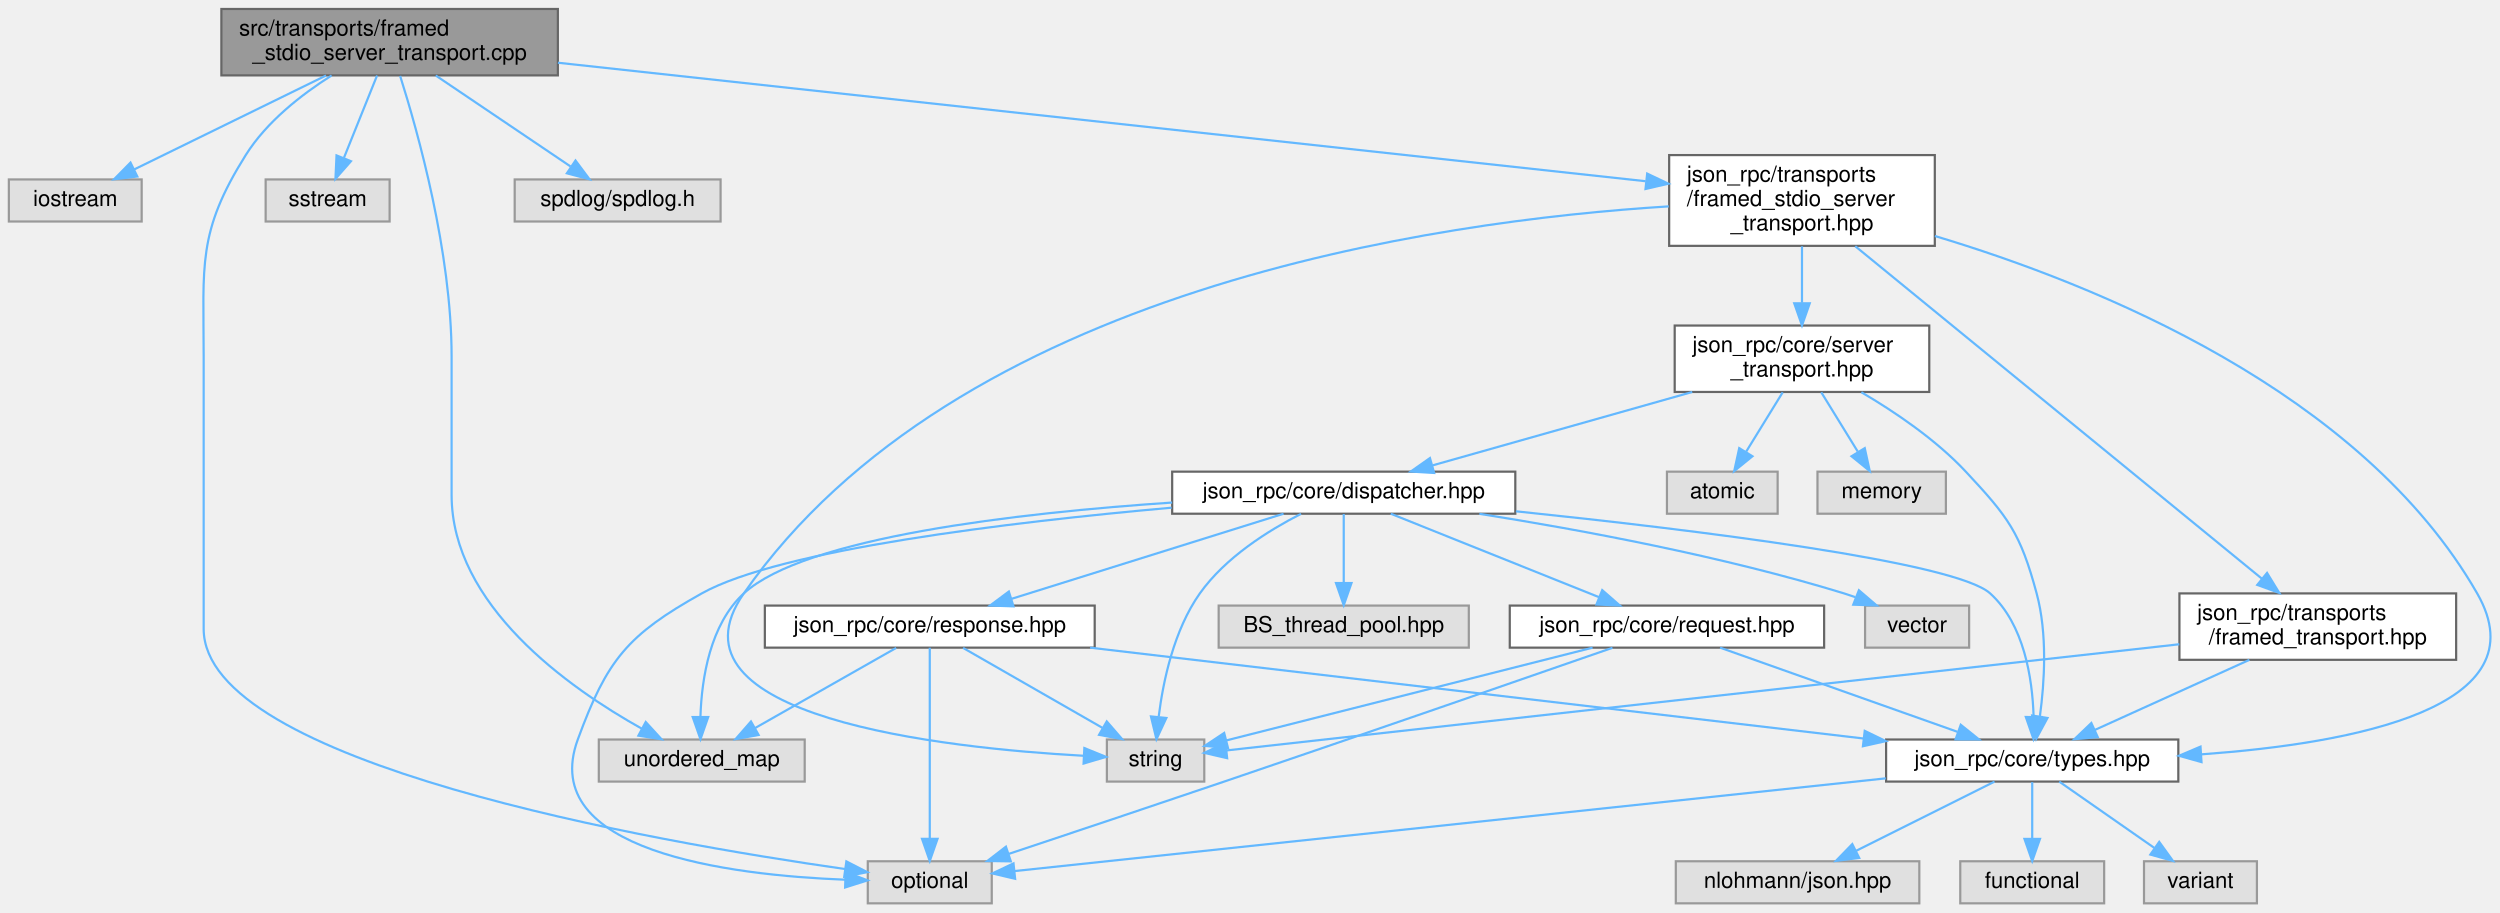
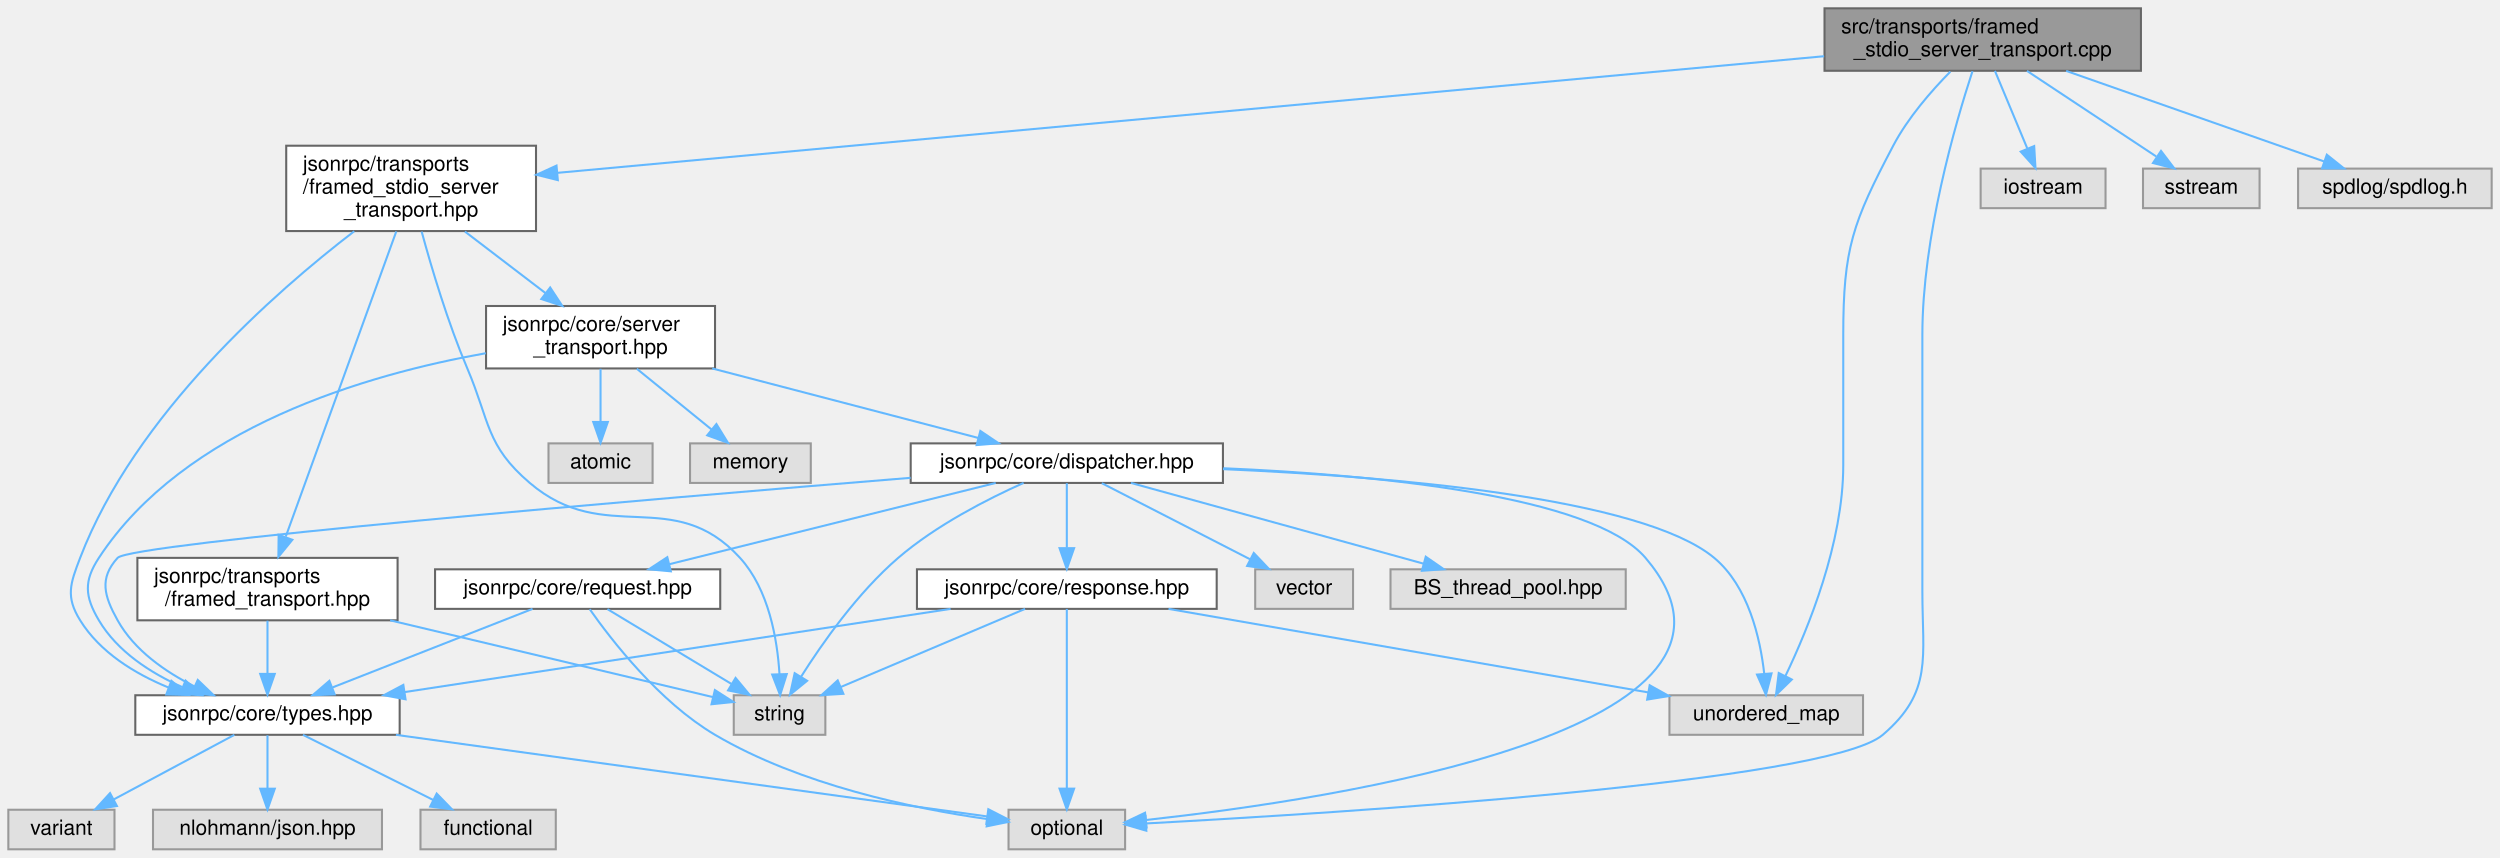
- <svg xmlns="http://www.w3.org/2000/svg" xmlns:xlink="http://www.w3.org/1999/xlink" width="1129pt" height="412pt" viewBox="0.00 0.00 1129.31 412.00">
+ <svg xmlns="http://www.w3.org/2000/svg" xmlns:xlink="http://www.w3.org/1999/xlink" width="1201pt" height="412pt" viewBox="0.00 0.00 1201.00 412.00">
  <g id="graph0" class="graph" transform="scale(1 1) rotate(0) translate(4 408)">
    <g id="Node000001" class="node">
      <g id="a_Node000001">
        <a xlink:title=" ">
-           <polygon fill="#999999" stroke="#666666" points="248,-404 96,-404 96,-374 248,-374 248,-404" />
-           <text text-anchor="start" x="104" y="-392" font-family="Helvetica,sans-Serif" font-size="10.00">src/transports/framed</text>
-           <text text-anchor="middle" x="172" y="-381" font-family="Helvetica,sans-Serif" font-size="10.00">_stdio_server_transport.cpp</text>
+           <polygon fill="#999999" stroke="#666666" points="1024.5,-404 872.5,-404 872.5,-374 1024.5,-374 1024.5,-404" />
+           <text text-anchor="start" x="880.5" y="-392" font-family="Helvetica,sans-Serif" font-size="10.00">src/transports/framed</text>
+           <text text-anchor="middle" x="948.5" y="-381" font-family="Helvetica,sans-Serif" font-size="10.00">_stdio_server_transport.cpp</text>
        </a>
      </g>
    </g>
    <g id="Node000002" class="node">
      <g id="a_Node000002">
-         <a xlink:title=" ">
-           <polygon fill="#e0e0e0" stroke="#999999" points="60,-327 0,-327 0,-308 60,-308 60,-327" />
-           <text text-anchor="middle" x="30" y="-315" font-family="Helvetica,sans-Serif" font-size="10.00">iostream</text>
+         <a xlink:href="framed__stdio__server__transport_8hpp.html" target="_top" xlink:title=" ">
+           <polygon fill="white" stroke="#666666" points="253.5,-338 133.5,-338 133.5,-297 253.5,-297 253.5,-338" />
+           <text text-anchor="start" x="141.5" y="-326" font-family="Helvetica,sans-Serif" font-size="10.00">jsonrpc/transports</text>
+           <text text-anchor="start" x="141.5" y="-315" font-family="Helvetica,sans-Serif" font-size="10.00">/framed_stdio_server</text>
+           <text text-anchor="middle" x="193.5" y="-304" font-family="Helvetica,sans-Serif" font-size="10.00">_transport.hpp</text>
        </a>
      </g>
    </g>
    <g id="edge1_Node000001_Node000002" class="edge">
      <g id="a_edge1_Node000001_Node000002">
        <a xlink:title=" ">
-           <path fill="none" stroke="#63b8ff" d="M143.26,-373.94C117.94,-361.54 81.33,-343.62 56.65,-331.54" />
-           <polygon fill="#63b8ff" stroke="#63b8ff" points="58.03,-328.32 47.51,-327.07 54.95,-334.61 58.03,-328.32" />
+           <path fill="none" stroke="#63b8ff" d="M872.3,-380.99C725.64,-367.49 406.09,-338.07 264.03,-324.99" />
+           <polygon fill="#63b8ff" stroke="#63b8ff" points="263.98,-321.47 253.7,-324.04 263.34,-328.44 263.98,-321.47" />
+         </a>
+       </g>
+     </g>
+     <g id="Node000008" class="node">
+       <g id="a_Node000008">
+         <a xlink:title=" ">
+           <polygon fill="#e0e0e0" stroke="#999999" points="536.5,-19 480.5,-19 480.5,0 536.5,0 536.5,-19" />
+           <text text-anchor="middle" x="508.5" y="-7" font-family="Helvetica,sans-Serif" font-size="10.00">optional</text>
+         </a>
+       </g>
+     </g>
+     <g id="edge32_Node000001_Node000008" class="edge">
+       <g id="a_edge32_Node000001_Node000008">
+         <a xlink:title=" ">
+           <path fill="none" stroke="#63b8ff" d="M943.58,-373.79C935.31,-348.58 919.5,-294.23 919.5,-247 919.5,-247 919.5,-247 919.5,-124 919.5,-92.19 924.67,-75.67 900.5,-55 873.91,-32.25 639.94,-17.46 546.65,-12.42" />
+           <polygon fill="#63b8ff" stroke="#63b8ff" points="546.69,-8.92 536.51,-11.88 546.31,-15.91 546.69,-8.92" />
+         </a>
+       </g>
+     </g>
+     <g id="Node000009" class="node">
+       <g id="a_Node000009">
+         <a xlink:title=" ">
+           <polygon fill="#e0e0e0" stroke="#999999" points="891,-74 798,-74 798,-55 891,-55 891,-74" />
+           <text text-anchor="middle" x="844.5" y="-62" font-family="Helvetica,sans-Serif" font-size="10.00">unordered_map</text>
+         </a>
+       </g>
+     </g>
+     <g id="edge34_Node000001_Node000009" class="edge">
+       <g id="a_edge34_Node000001_Node000009">
+         <a xlink:title=" ">
+           <path fill="none" stroke="#63b8ff" d="M932.96,-373.59C923.75,-364.25 912.53,-351.38 905.5,-338 886.03,-300.98 881.5,-288.83 881.5,-247 881.5,-247 881.5,-247 881.5,-184.5 881.5,-147.16 864.69,-106.09 853.73,-83.28" />
+           <polygon fill="#63b8ff" stroke="#63b8ff" points="856.78,-81.56 849.19,-74.17 850.51,-84.68 856.78,-81.56" />
+         </a>
+       </g>
+     </g>
+     <g id="Node000019" class="node">
+       <g id="a_Node000019">
+         <a xlink:title=" ">
+           <polygon fill="#e0e0e0" stroke="#999999" points="1007.5,-327 947.5,-327 947.5,-308 1007.5,-308 1007.5,-327" />
+           <text text-anchor="middle" x="977.5" y="-315" font-family="Helvetica,sans-Serif" font-size="10.00">iostream</text>
+         </a>
+       </g>
+     </g>
+     <g id="edge31_Node000001_Node000019" class="edge">
+       <g id="a_edge31_Node000001_Node000019">
+         <a xlink:title=" ">
+           <path fill="none" stroke="#63b8ff" d="M954.37,-373.94C958.83,-363.25 965,-348.45 969.85,-336.83" />
+           <polygon fill="#63b8ff" stroke="#63b8ff" points="973.22,-337.84 973.84,-327.27 966.76,-335.15 973.22,-337.84" />
+         </a>
+       </g>
+     </g>
+     <g id="Node000020" class="node">
+       <g id="a_Node000020">
+         <a xlink:title=" ">
+           <polygon fill="#e0e0e0" stroke="#999999" points="1081.5,-327 1025.5,-327 1025.5,-308 1081.5,-308 1081.5,-327" />
+           <text text-anchor="middle" x="1053.5" y="-315" font-family="Helvetica,sans-Serif" font-size="10.00">sstream</text>
+         </a>
+       </g>
+     </g>
+     <g id="edge33_Node000001_Node000020" class="edge">
+       <g id="a_edge33_Node000001_Node000020">
+         <a xlink:title=" ">
+           <path fill="none" stroke="#63b8ff" d="M969.75,-373.94C987.81,-361.98 1013.64,-344.88 1031.82,-332.85" />
+           <polygon fill="#63b8ff" stroke="#63b8ff" points="1034.15,-335.51 1040.56,-327.07 1030.29,-329.67 1034.15,-335.51" />
+         </a>
+       </g>
+     </g>
+     <g id="Node000021" class="node">
+       <g id="a_Node000021">
+         <a xlink:title=" ">
+           <polygon fill="#e0e0e0" stroke="#999999" points="1193,-327 1100,-327 1100,-308 1193,-308 1193,-327" />
+           <text text-anchor="middle" x="1146.5" y="-315" font-family="Helvetica,sans-Serif" font-size="10.00">spdlog/spdlog.h</text>
+         </a>
+       </g>
+     </g>
+     <g id="edge35_Node000001_Node000021" class="edge">
+       <g id="a_edge35_Node000001_Node000021">
+         <a xlink:title=" ">
+           <path fill="none" stroke="#63b8ff" d="M988.57,-373.94C1024.98,-361.16 1078.1,-342.51 1112.49,-330.44" />
+           <polygon fill="#63b8ff" stroke="#63b8ff" points="1113.81,-333.68 1122.09,-327.07 1111.5,-327.08 1113.81,-333.68" />
        </a>
      </g>
    </g>
    <g id="Node000003" class="node">
      <g id="a_Node000003">
        <a xlink:title=" ">
-           <polygon fill="#e0e0e0" stroke="#999999" points="444,-19 388,-19 388,0 444,0 444,-19" />
-           <text text-anchor="middle" x="416" y="-7" font-family="Helvetica,sans-Serif" font-size="10.00">optional</text>
-         </a>
-       </g>
-     </g>
-     <g id="edge2_Node000001_Node000003" class="edge">
-       <g id="a_edge2_Node000001_Node000003">
-         <a xlink:title=" ">
-           <path fill="none" stroke="#63b8ff" d="M145.79,-373.96C132.18,-365.35 116.46,-353.07 107,-338 85.04,-303 88,-288.32 88,-247 88,-247 88,-247 88,-124 88,-63.27 291.32,-27.81 377.81,-15.48" />
-           <polygon fill="#63b8ff" stroke="#63b8ff" points="378.33,-18.94 387.75,-14.09 377.36,-12.01 378.33,-18.94" />
+           <polygon fill="#e0e0e0" stroke="#999999" points="392.5,-74 348.5,-74 348.5,-55 392.5,-55 392.5,-74" />
+           <text text-anchor="middle" x="370.5" y="-62" font-family="Helvetica,sans-Serif" font-size="10.00">string</text>
+         </a>
+       </g>
+     </g>
+     <g id="edge2_Node000002_Node000003" class="edge">
+       <g id="a_edge2_Node000002_Node000003">
+         <a xlink:title=" ">
+           <path fill="none" stroke="#63b8ff" d="M198.56,-296.76C203.35,-279.17 211.17,-252.91 220.5,-231 231.41,-205.38 229.33,-194.08 250.5,-176 286.74,-145.05 319.4,-175.22 351.5,-140 365.38,-124.77 369.43,-100.82 370.46,-84.2" />
+           <polygon fill="#63b8ff" stroke="#63b8ff" points="373.96,-84.17 370.77,-74.06 366.96,-83.95 373.96,-84.17" />
        </a>
      </g>
    </g>
    <g id="Node000004" class="node">
      <g id="a_Node000004">
-         <a xlink:title=" ">
-           <polygon fill="#e0e0e0" stroke="#999999" points="172,-327 116,-327 116,-308 172,-308 172,-327" />
-           <text text-anchor="middle" x="144" y="-315" font-family="Helvetica,sans-Serif" font-size="10.00">sstream</text>
-         </a>
-       </g>
-     </g>
-     <g id="edge3_Node000001_Node000004" class="edge">
-       <g id="a_edge3_Node000001_Node000004">
-         <a xlink:title=" ">
-           <path fill="none" stroke="#63b8ff" d="M166.33,-373.94C162.03,-363.25 156.07,-348.45 151.39,-336.83" />
-           <polygon fill="#63b8ff" stroke="#63b8ff" points="154.52,-335.23 147.53,-327.27 148.02,-337.85 154.52,-335.23" />
+         <a xlink:href="server__transport_8hpp.html" target="_top" xlink:title=" ">
+           <polygon fill="white" stroke="#666666" points="339.5,-261 229.5,-261 229.5,-231 339.5,-231 339.5,-261" />
+           <text text-anchor="start" x="237.5" y="-249" font-family="Helvetica,sans-Serif" font-size="10.00">jsonrpc/core/server</text>
+           <text text-anchor="middle" x="284.5" y="-238" font-family="Helvetica,sans-Serif" font-size="10.00">_transport.hpp</text>
+         </a>
+       </g>
+     </g>
+     <g id="edge3_Node000002_Node000004" class="edge">
+       <g id="a_edge3_Node000002_Node000004">
+         <a xlink:title=" ">
+           <path fill="none" stroke="#63b8ff" d="M219.33,-296.77C231.46,-287.51 245.89,-276.49 258.09,-267.17" />
+           <polygon fill="#63b8ff" stroke="#63b8ff" points="260.3,-269.89 266.12,-261.04 256.05,-264.33 260.3,-269.89" />
+         </a>
+       </g>
+     </g>
+     <g id="Node000013" class="node">
+       <g id="a_Node000013">
+         <a xlink:href="types_8hpp.html" target="_top" xlink:title=" ">
+           <polygon fill="white" stroke="#666666" points="188,-74 61,-74 61,-55 188,-55 188,-74" />
+           <text text-anchor="middle" x="124.5" y="-62" font-family="Helvetica,sans-Serif" font-size="10.00">jsonrpc/core/types.hpp</text>
+         </a>
+       </g>
+     </g>
+     <g id="edge27_Node000002_Node000013" class="edge">
+       <g id="a_edge27_Node000002_Node000013">
+         <a xlink:title=" ">
+           <path fill="none" stroke="#63b8ff" d="M166.18,-296.91C128.16,-267.75 60.96,-208.92 34.5,-140 29.72,-127.55 27.47,-121.33 34.5,-110 44.03,-94.65 60.6,-84.44 76.95,-77.71" />
+           <polygon fill="#63b8ff" stroke="#63b8ff" points="78.35,-80.93 86.49,-74.15 75.89,-74.37 78.35,-80.93" />
+         </a>
+       </g>
+     </g>
+     <g id="Node000018" class="node">
+       <g id="a_Node000018">
+         <a xlink:href="framed__transport_8hpp.html" target="_top" xlink:title=" ">
+           <polygon fill="white" stroke="#666666" points="187,-140 62,-140 62,-110 187,-110 187,-140" />
+           <text text-anchor="start" x="70" y="-128" font-family="Helvetica,sans-Serif" font-size="10.00">jsonrpc/transports</text>
+           <text text-anchor="middle" x="124.5" y="-117" font-family="Helvetica,sans-Serif" font-size="10.00">/framed_transport.hpp</text>
+         </a>
+       </g>
+     </g>
+     <g id="edge28_Node000002_Node000018" class="edge">
+       <g id="a_edge28_Node000002_Node000018">
+         <a xlink:title=" ">
+           <path fill="none" stroke="#63b8ff" d="M186.38,-296.83C173.66,-261.73 147.1,-188.39 133.28,-150.24" />
+           <polygon fill="#63b8ff" stroke="#63b8ff" points="136.44,-148.68 129.74,-140.47 129.86,-151.06 136.44,-148.68" />
        </a>
      </g>
    </g>
    <g id="Node000005" class="node">
      <g id="a_Node000005">
        <a xlink:title=" ">
-           <polygon fill="#e0e0e0" stroke="#999999" points="359.5,-74 266.5,-74 266.5,-55 359.5,-55 359.5,-74" />
-           <text text-anchor="middle" x="313" y="-62" font-family="Helvetica,sans-Serif" font-size="10.00">unordered_map</text>
-         </a>
-       </g>
-     </g>
-     <g id="edge4_Node000001_Node000005" class="edge">
-       <g id="a_edge4_Node000001_Node000005">
-         <a xlink:title=" ">
-           <path fill="none" stroke="#63b8ff" d="M176.75,-373.77C184.74,-348.54 200,-294.17 200,-247 200,-247 200,-247 200,-184.5 200,-134.76 252.56,-97.52 285.98,-78.86" />
-           <polygon fill="#63b8ff" stroke="#63b8ff" points="287.69,-81.91 294.84,-74.1 284.38,-75.75 287.69,-81.91" />
+           <polygon fill="#e0e0e0" stroke="#999999" points="309.5,-195 259.5,-195 259.5,-176 309.5,-176 309.5,-195" />
+           <text text-anchor="middle" x="284.5" y="-183" font-family="Helvetica,sans-Serif" font-size="10.00">atomic</text>
+         </a>
+       </g>
+     </g>
+     <g id="edge4_Node000004_Node000005" class="edge">
+       <g id="a_edge4_Node000004_Node000005">
+         <a xlink:title=" ">
+           <path fill="none" stroke="#63b8ff" d="M284.5,-230.84C284.5,-223.21 284.5,-213.7 284.5,-205.45" />
+           <polygon fill="#63b8ff" stroke="#63b8ff" points="288,-205.27 284.5,-195.27 281,-205.27 288,-205.27" />
        </a>
      </g>
    </g>
    <g id="Node000006" class="node">
      <g id="a_Node000006">
        <a xlink:title=" ">
-           <polygon fill="#e0e0e0" stroke="#999999" points="321.5,-327 228.5,-327 228.5,-308 321.5,-308 321.5,-327" />
-           <text text-anchor="middle" x="275" y="-315" font-family="Helvetica,sans-Serif" font-size="10.00">spdlog/spdlog.h</text>
-         </a>
-       </g>
-     </g>
-     <g id="edge5_Node000001_Node000006" class="edge">
-       <g id="a_edge5_Node000001_Node000006">
-         <a xlink:title=" ">
-           <path fill="none" stroke="#63b8ff" d="M192.84,-373.94C210.56,-361.98 235.9,-344.88 253.74,-332.85" />
-           <polygon fill="#63b8ff" stroke="#63b8ff" points="255.97,-335.56 262.3,-327.07 252.06,-329.76 255.97,-335.56" />
+           <polygon fill="#e0e0e0" stroke="#999999" points="385.5,-195 327.5,-195 327.5,-176 385.5,-176 385.5,-195" />
+           <text text-anchor="middle" x="356.5" y="-183" font-family="Helvetica,sans-Serif" font-size="10.00">memory</text>
+         </a>
+       </g>
+     </g>
+     <g id="edge5_Node000004_Node000006" class="edge">
+       <g id="a_edge5_Node000004_Node000006">
+         <a xlink:title=" ">
+           <path fill="none" stroke="#63b8ff" d="M301.93,-230.84C312.81,-222 326.8,-210.63 337.89,-201.62" />
+           <polygon fill="#63b8ff" stroke="#63b8ff" points="340.16,-204.29 345.71,-195.27 335.74,-198.86 340.16,-204.29" />
        </a>
      </g>
    </g>
    <g id="Node000007" class="node">
      <g id="a_Node000007">
-         <a xlink:href="framed__stdio__server__transport_8hpp.html" target="_top" xlink:title=" ">
-           <polygon fill="white" stroke="#666666" points="870,-338 750,-338 750,-297 870,-297 870,-338" />
-           <text text-anchor="start" x="758" y="-326" font-family="Helvetica,sans-Serif" font-size="10.00">json_rpc/transports</text>
-           <text text-anchor="start" x="758" y="-315" font-family="Helvetica,sans-Serif" font-size="10.00">/framed_stdio_server</text>
-           <text text-anchor="middle" x="810" y="-304" font-family="Helvetica,sans-Serif" font-size="10.00">_transport.hpp</text>
-         </a>
-       </g>
-     </g>
-     <g id="edge6_Node000001_Node000007" class="edge">
-       <g id="a_edge6_Node000001_Node000007">
-         <a xlink:title=" ">
-           <path fill="none" stroke="#63b8ff" d="M248.01,-379.72C372.58,-366.15 618.41,-339.37 739.38,-326.19" />
-           <polygon fill="#63b8ff" stroke="#63b8ff" points="740.07,-329.64 749.64,-325.08 739.31,-322.68 740.07,-329.64" />
-         </a>
-       </g>
-     </g>
-     <g id="Node000008" class="node">
-       <g id="a_Node000008">
-         <a xlink:title=" ">
-           <polygon fill="#e0e0e0" stroke="#999999" points="540,-74 496,-74 496,-55 540,-55 540,-74" />
-           <text text-anchor="middle" x="518" y="-62" font-family="Helvetica,sans-Serif" font-size="10.00">string</text>
+         <a xlink:href="dispatcher_8hpp.html" target="_top" xlink:title=" ">
+           <polygon fill="white" stroke="#666666" points="583.5,-195 433.5,-195 433.5,-176 583.5,-176 583.5,-195" />
+           <text text-anchor="middle" x="508.5" y="-183" font-family="Helvetica,sans-Serif" font-size="10.00">jsonrpc/core/dispatcher.hpp</text>
+         </a>
+       </g>
+     </g>
+     <g id="edge6_Node000004_Node000007" class="edge">
+       <g id="a_edge6_Node000004_Node000007">
+         <a xlink:title=" ">
+           <path fill="none" stroke="#63b8ff" d="M338.15,-230.99C377.31,-220.76 429.68,-207.09 465.96,-197.61" />
+           <polygon fill="#63b8ff" stroke="#63b8ff" points="466.96,-200.97 475.75,-195.05 465.19,-194.19 466.96,-200.97" />
+         </a>
+       </g>
+     </g>
+     <g id="edge26_Node000004_Node000013" class="edge">
+       <g id="a_edge26_Node000004_Node000013">
+         <a xlink:title=" ">
+           <path fill="none" stroke="#63b8ff" d="M229.39,-238.32C171.89,-228.09 84.52,-202.61 43.5,-140 36.19,-128.85 36.71,-121.48 43.5,-110 52.36,-95.02 68.26,-84.74 83.64,-77.88" />
+           <polygon fill="#63b8ff" stroke="#63b8ff" points="85.14,-81.04 93.08,-74.03 82.5,-74.56 85.14,-81.04" />
+         </a>
+       </g>
+     </g>
+     <g id="edge8_Node000007_Node000003" class="edge">
+       <g id="a_edge8_Node000007_Node000003">
+         <a xlink:title=" ">
+           <path fill="none" stroke="#63b8ff" d="M487.73,-176C470.42,-168.27 445.75,-155.69 427.5,-140 408.09,-123.32 391.03,-99.04 380.75,-82.78" />
+           <polygon fill="#63b8ff" stroke="#63b8ff" points="383.73,-80.94 375.51,-74.25 377.76,-84.61 383.73,-80.94" />
        </a>
      </g>
    </g>
    <g id="edge7_Node000007_Node000008" class="edge">
      <g id="a_edge7_Node000007_Node000008">
        <a xlink:title=" ">
-           <path fill="none" stroke="#63b8ff" d="M749.81,-314.83C644.28,-308.25 427.96,-277.72 332,-140 293.09,-84.15 422.34,-70.15 485.41,-66.66" />
-           <polygon fill="#63b8ff" stroke="#63b8ff" points="485.83,-70.14 495.64,-66.15 485.48,-63.15 485.83,-70.14" />
-         </a>
-       </g>
-     </g>
-     <g id="Node000009" class="node">
-       <g id="a_Node000009">
-         <a xlink:href="server__transport_8hpp.html" target="_top" xlink:title=" ">
-           <polygon fill="white" stroke="#666666" points="867.5,-261 752.5,-261 752.5,-231 867.5,-231 867.5,-261" />
-           <text text-anchor="start" x="760.5" y="-249" font-family="Helvetica,sans-Serif" font-size="10.00">json_rpc/core/server</text>
-           <text text-anchor="middle" x="810" y="-238" font-family="Helvetica,sans-Serif" font-size="10.00">_transport.hpp</text>
-         </a>
-       </g>
-     </g>
-     <g id="edge8_Node000007_Node000009" class="edge">
-       <g id="a_edge8_Node000007_Node000009">
-         <a xlink:title=" ">
-           <path fill="none" stroke="#63b8ff" d="M810,-296.77C810,-288.85 810,-279.63 810,-271.3" />
-           <polygon fill="#63b8ff" stroke="#63b8ff" points="813.5,-271.04 810,-261.04 806.5,-271.04 813.5,-271.04" />
+           <path fill="none" stroke="#63b8ff" d="M583.71,-183.06C656.95,-179.88 760.89,-170.03 786.5,-140 857.1,-57.2 637.8,-24.07 546.47,-14.07" />
+           <polygon fill="#63b8ff" stroke="#63b8ff" points="546.82,-10.59 536.51,-13.02 546.08,-17.55 546.82,-10.59" />
+         </a>
+       </g>
+     </g>
+     <g id="edge9_Node000007_Node000009" class="edge">
+       <g id="a_edge9_Node000007_Node000009">
+         <a xlink:title=" ">
+           <path fill="none" stroke="#63b8ff" d="M583.53,-182.63C663.91,-179.12 784.67,-169.02 819.5,-140 835.92,-126.32 841.61,-101.48 843.55,-84.26" />
+           <polygon fill="#63b8ff" stroke="#63b8ff" points="847.04,-84.49 844.36,-74.24 840.06,-83.93 847.04,-84.49" />
+         </a>
+       </g>
+     </g>
+     <g id="Node000010" class="node">
+       <g id="a_Node000010">
+         <a xlink:title=" ">
+           <polygon fill="#e0e0e0" stroke="#999999" points="646,-134.5 599,-134.5 599,-115.5 646,-115.5 646,-134.5" />
+           <text text-anchor="middle" x="622.5" y="-122.5" font-family="Helvetica,sans-Serif" font-size="10.00">vector</text>
+         </a>
+       </g>
+     </g>
+     <g id="edge10_Node000007_Node000010" class="edge">
+       <g id="a_edge10_Node000007_Node000010">
+         <a xlink:title=" ">
+           <path fill="none" stroke="#63b8ff" d="M525.32,-175.87C544.1,-166.23 574.7,-150.53 596.55,-139.31" />
+           <polygon fill="#63b8ff" stroke="#63b8ff" points="598.31,-142.35 605.61,-134.67 595.11,-136.12 598.31,-142.35" />
+         </a>
+       </g>
+     </g>
+     <g id="Node000011" class="node">
+       <g id="a_Node000011">
+         <a xlink:title=" ">
+           <polygon fill="#e0e0e0" stroke="#999999" points="777,-134.5 664,-134.5 664,-115.5 777,-115.5 777,-134.5" />
+           <text text-anchor="middle" x="720.5" y="-122.5" font-family="Helvetica,sans-Serif" font-size="10.00">BS_thread_pool.hpp</text>
+         </a>
+       </g>
+     </g>
+     <g id="edge11_Node000007_Node000011" class="edge">
+       <g id="a_edge11_Node000007_Node000011">
+         <a xlink:title=" ">
+           <path fill="none" stroke="#63b8ff" d="M539.33,-175.99C576.46,-165.75 638.95,-148.5 679.96,-137.19" />
+           <polygon fill="#63b8ff" stroke="#63b8ff" points="680.93,-140.55 689.64,-134.52 679.07,-133.8 680.93,-140.55" />
+         </a>
+       </g>
+     </g>
+     <g id="Node000012" class="node">
+       <g id="a_Node000012">
+         <a xlink:href="request_8hpp.html" target="_top" xlink:title=" ">
+           <polygon fill="white" stroke="#666666" points="342,-134.5 205,-134.5 205,-115.5 342,-115.5 342,-134.5" />
+           <text text-anchor="middle" x="273.5" y="-122.5" font-family="Helvetica,sans-Serif" font-size="10.00">jsonrpc/core/request.hpp</text>
+         </a>
+       </g>
+     </g>
+     <g id="edge12_Node000007_Node000012" class="edge">
+       <g id="a_edge12_Node000007_Node000012">
+         <a xlink:title=" ">
+           <path fill="none" stroke="#63b8ff" d="M474.33,-175.99C432.91,-165.68 363.02,-148.28 317.58,-136.97" />
+           <polygon fill="#63b8ff" stroke="#63b8ff" points="318.26,-133.54 307.71,-134.52 316.57,-140.33 318.26,-133.54" />
+         </a>
+       </g>
+     </g>
+     <g id="edge25_Node000007_Node000013" class="edge">
+       <g id="a_edge25_Node000007_Node000013">
+         <a xlink:title=" ">
+           <path fill="none" stroke="#63b8ff" d="M433.46,-178.46C305.65,-168.01 58.83,-146.98 52.5,-140 43.54,-130.12 46.01,-121.65 52.5,-110 60.54,-95.58 75.4,-85.24 89.54,-78.18" />
+           <polygon fill="#63b8ff" stroke="#63b8ff" points="91.01,-81.36 98.65,-74.01 88.1,-74.99 91.01,-81.36" />
+         </a>
+       </g>
+     </g>
+     <g id="Node000017" class="node">
+       <g id="a_Node000017">
+         <a xlink:href="response_8hpp.html" target="_top" xlink:title=" ">
+           <polygon fill="white" stroke="#666666" points="580.5,-134.5 436.5,-134.5 436.5,-115.5 580.5,-115.5 580.5,-134.5" />
+           <text text-anchor="middle" x="508.5" y="-122.5" font-family="Helvetica,sans-Serif" font-size="10.00">jsonrpc/core/response.hpp</text>
+         </a>
+       </g>
+     </g>
+     <g id="edge20_Node000007_Node000017" class="edge">
+       <g id="a_edge20_Node000007_Node000017">
+         <a xlink:title=" ">
+           <path fill="none" stroke="#63b8ff" d="M508.5,-175.87C508.5,-167.75 508.5,-155.31 508.5,-144.89" />
+           <polygon fill="#63b8ff" stroke="#63b8ff" points="512,-144.67 508.5,-134.67 505,-144.67 512,-144.67" />
+         </a>
+       </g>
+     </g>
+     <g id="edge14_Node000012_Node000003" class="edge">
+       <g id="a_edge14_Node000012_Node000003">
+         <a xlink:title=" ">
+           <path fill="none" stroke="#63b8ff" d="M287.81,-115.37C303.5,-105.91 328.9,-90.59 347.41,-79.42" />
+           <polygon fill="#63b8ff" stroke="#63b8ff" points="349.37,-82.33 356.13,-74.17 345.76,-76.33 349.37,-82.33" />
+         </a>
+       </g>
+     </g>
+     <g id="edge13_Node000012_Node000008" class="edge">
+       <g id="a_edge13_Node000012_Node000008">
+         <a xlink:title=" ">
+           <path fill="none" stroke="#63b8ff" d="M279.31,-115.33C289.64,-100.62 312.65,-70.82 339.5,-55 380.42,-30.88 434.49,-19.62 470.33,-14.51" />
+           <polygon fill="#63b8ff" stroke="#63b8ff" points="470.93,-17.96 480.38,-13.17 470,-11.02 470.93,-17.96" />
+         </a>
+       </g>
+     </g>
+     <g id="edge15_Node000012_Node000013" class="edge">
+       <g id="a_edge15_Node000012_Node000013">
+         <a xlink:title=" ">
+           <path fill="none" stroke="#63b8ff" d="M251.83,-115.49C226.56,-105.57 184.59,-89.09 155.78,-77.78" />
+           <polygon fill="#63b8ff" stroke="#63b8ff" points="156.78,-74.41 146.19,-74.02 154.22,-80.93 156.78,-74.41" />
+         </a>
+       </g>
+     </g>
+     <g id="edge17_Node000013_Node000008" class="edge">
+       <g id="a_edge17_Node000013_Node000008">
+         <a xlink:title=" ">
+           <path fill="none" stroke="#63b8ff" d="M186.2,-54.98C266.29,-43.93 403.67,-24.97 470.18,-15.79" />
+           <polygon fill="#63b8ff" stroke="#63b8ff" points="470.8,-19.24 480.23,-14.4 469.84,-12.3 470.8,-19.24" />
+         </a>
+       </g>
+     </g>
+     <g id="Node000014" class="node">
+       <g id="a_Node000014">
+         <a xlink:title=" ">
+           <polygon fill="#e0e0e0" stroke="#999999" points="263,-19 198,-19 198,0 263,0 263,-19" />
+           <text text-anchor="middle" x="230.5" y="-7" font-family="Helvetica,sans-Serif" font-size="10.00">functional</text>
+         </a>
+       </g>
+     </g>
+     <g id="edge16_Node000013_Node000014" class="edge">
+       <g id="a_edge16_Node000013_Node000014">
+         <a xlink:title=" ">
+           <path fill="none" stroke="#63b8ff" d="M141.53,-54.98C158.43,-46.54 184.56,-33.47 204.14,-23.68" />
+           <polygon fill="#63b8ff" stroke="#63b8ff" points="205.78,-26.77 213.16,-19.17 202.65,-20.51 205.78,-26.77" />
        </a>
      </g>
    </g>
    <g id="Node000015" class="node">
      <g id="a_Node000015">
-         <a xlink:href="types_8hpp.html" target="_top" xlink:title=" ">
-           <polygon fill="white" stroke="#666666" points="980,-74 848,-74 848,-55 980,-55 980,-74" />
-           <text text-anchor="middle" x="914" y="-62" font-family="Helvetica,sans-Serif" font-size="10.00">json_rpc/core/types.hpp</text>
-         </a>
-       </g>
-     </g>
-     <g id="edge32_Node000007_Node000015" class="edge">
-       <g id="a_edge32_Node000007_Node000015">
-         <a xlink:title=" ">
-           <path fill="none" stroke="#63b8ff" d="M870.05,-301.44C942.95,-279.57 1062.63,-231.27 1115,-140 1144.55,-88.49 1059.18,-72.25 990.67,-67.32" />
-           <polygon fill="#63b8ff" stroke="#63b8ff" points="990.47,-63.8 980.27,-66.65 990.02,-70.79 990.47,-63.8" />
-         </a>
-       </g>
-     </g>
-     <g id="Node000021" class="node">
-       <g id="a_Node000021">
-         <a xlink:href="framed__transport_8hpp.html" target="_top" xlink:title=" ">
-           <polygon fill="white" stroke="#666666" points="1105.5,-140 980.5,-140 980.5,-110 1105.5,-110 1105.5,-140" />
-           <text text-anchor="start" x="988.5" y="-128" font-family="Helvetica,sans-Serif" font-size="10.00">json_rpc/transports</text>
-           <text text-anchor="middle" x="1043" y="-117" font-family="Helvetica,sans-Serif" font-size="10.00">/framed_transport.hpp</text>
-         </a>
-       </g>
-     </g>
-     <g id="edge33_Node000007_Node000021" class="edge">
-       <g id="a_edge33_Node000007_Node000021">
-         <a xlink:title=" ">
-           <path fill="none" stroke="#63b8ff" d="M834.06,-296.83C878.39,-260.59 972.56,-183.59 1017.76,-146.64" />
-           <polygon fill="#63b8ff" stroke="#63b8ff" points="1020.08,-149.26 1025.61,-140.22 1015.65,-143.84 1020.08,-149.26" />
-         </a>
-       </g>
-     </g>
-     <g id="Node000010" class="node">
-       <g id="a_Node000010">
-         <a xlink:title=" ">
-           <polygon fill="#e0e0e0" stroke="#999999" points="799,-195 749,-195 749,-176 799,-176 799,-195" />
-           <text text-anchor="middle" x="774" y="-183" font-family="Helvetica,sans-Serif" font-size="10.00">atomic</text>
-         </a>
-       </g>
-     </g>
-     <g id="edge9_Node000009_Node000010" class="edge">
-       <g id="a_edge9_Node000009_Node000010">
-         <a xlink:title=" ">
-           <path fill="none" stroke="#63b8ff" d="M801.29,-230.84C796.33,-222.78 790.07,-212.62 784.8,-204.06" />
-           <polygon fill="#63b8ff" stroke="#63b8ff" points="787.62,-201.95 779.39,-195.27 781.65,-205.62 787.62,-201.95" />
-         </a>
-       </g>
-     </g>
-     <g id="Node000011" class="node">
-       <g id="a_Node000011">
-         <a xlink:title=" ">
-           <polygon fill="#e0e0e0" stroke="#999999" points="875,-195 817,-195 817,-176 875,-176 875,-195" />
-           <text text-anchor="middle" x="846" y="-183" font-family="Helvetica,sans-Serif" font-size="10.00">memory</text>
-         </a>
-       </g>
-     </g>
-     <g id="edge10_Node000009_Node000011" class="edge">
-       <g id="a_edge10_Node000009_Node000011">
-         <a xlink:title=" ">
-           <path fill="none" stroke="#63b8ff" d="M818.71,-230.84C823.67,-222.78 829.93,-212.62 835.2,-204.06" />
-           <polygon fill="#63b8ff" stroke="#63b8ff" points="838.35,-205.62 840.61,-195.27 832.38,-201.95 838.35,-205.62" />
-         </a>
-       </g>
-     </g>
-     <g id="Node000012" class="node">
-       <g id="a_Node000012">
-         <a xlink:href="dispatcher_8hpp.html" target="_top" xlink:title=" ">
-           <polygon fill="white" stroke="#666666" points="680.5,-195 525.5,-195 525.5,-176 680.5,-176 680.5,-195" />
-           <text text-anchor="middle" x="603" y="-183" font-family="Helvetica,sans-Serif" font-size="10.00">json_rpc/core/dispatcher.hpp</text>
-         </a>
-       </g>
-     </g>
-     <g id="edge11_Node000009_Node000012" class="edge">
-       <g id="a_edge11_Node000009_Node000012">
-         <a xlink:title=" ">
-           <path fill="none" stroke="#63b8ff" d="M760.42,-230.99C724.54,-220.85 676.67,-207.32 643.17,-197.85" />
-           <polygon fill="#63b8ff" stroke="#63b8ff" points="643.84,-194.41 633.27,-195.05 641.94,-201.14 643.84,-194.41" />
-         </a>
-       </g>
-     </g>
-     <g id="edge31_Node000009_Node000015" class="edge">
-       <g id="a_edge31_Node000009_Node000015">
-         <a xlink:title=" ">
-           <path fill="none" stroke="#63b8ff" d="M836.83,-230.87C851.95,-222 870.45,-209.5 884,-195 903.31,-174.34 908.63,-167.3 916,-140 920.94,-121.68 919.57,-99.91 917.49,-84.65" />
-           <polygon fill="#63b8ff" stroke="#63b8ff" points="920.89,-83.73 915.86,-74.41 913.98,-84.84 920.89,-83.73" />
-         </a>
-       </g>
-     </g>
-     <g id="edge12_Node000012_Node000003" class="edge">
-       <g id="a_edge12_Node000012_Node000003">
-         <a xlink:title=" ">
-           <path fill="none" stroke="#63b8ff" d="M525.22,-178.72C451.98,-172.18 348.4,-159.79 313,-140 279.42,-121.23 270.26,-110.11 257,-74 238.51,-23.64 325.11,-12.73 377.82,-10.67" />
-           <polygon fill="#63b8ff" stroke="#63b8ff" points="377.98,-14.17 387.87,-10.37 377.76,-7.17 377.98,-14.17" />
-         </a>
-       </g>
-     </g>
-     <g id="edge14_Node000012_Node000005" class="edge">
-       <g id="a_edge14_Node000012_Node000005">
-         <a xlink:title=" ">
-           <path fill="none" stroke="#63b8ff" d="M525.47,-181.05C455.57,-176.33 359.63,-165.33 332,-140 316.73,-126 312.99,-101.6 312.41,-84.55" />
-           <polygon fill="#63b8ff" stroke="#63b8ff" points="315.91,-84.14 312.42,-74.14 308.91,-84.14 315.91,-84.14" />
-         </a>
-       </g>
-     </g>
-     <g id="edge13_Node000012_Node000008" class="edge">
-       <g id="a_edge13_Node000012_Node000008">
-         <a xlink:title=" ">
-           <path fill="none" stroke="#63b8ff" d="M583.7,-175.94C569.06,-168.48 549.54,-156.29 538,-140 526.29,-123.47 521.43,-100.46 519.42,-84.4" />
-           <polygon fill="#63b8ff" stroke="#63b8ff" points="522.87,-83.73 518.4,-74.13 515.91,-84.43 522.87,-83.73" />
-         </a>
-       </g>
-     </g>
-     <g id="Node000013" class="node">
-       <g id="a_Node000013">
-         <a xlink:title=" ">
-           <polygon fill="#e0e0e0" stroke="#999999" points="885.5,-134.5 838.5,-134.5 838.5,-115.5 885.5,-115.5 885.5,-134.5" />
-           <text text-anchor="middle" x="862" y="-122.5" font-family="Helvetica,sans-Serif" font-size="10.00">vector</text>
-         </a>
-       </g>
-     </g>
-     <g id="edge15_Node000012_Node000013" class="edge">
-       <g id="a_edge15_Node000012_Node000013">
-         <a xlink:title=" ">
-           <path fill="none" stroke="#63b8ff" d="M664.27,-175.95C710.22,-168.7 774.33,-156.78 829,-140 830.68,-139.49 832.38,-138.91 834.1,-138.31" />
-           <polygon fill="#63b8ff" stroke="#63b8ff" points="835.71,-141.43 843.75,-134.54 833.16,-134.91 835.71,-141.43" />
-         </a>
-       </g>
-     </g>
-     <g id="Node000014" class="node">
-       <g id="a_Node000014">
-         <a xlink:href="request_8hpp.html" target="_top" xlink:title=" ">
-           <polygon fill="white" stroke="#666666" points="820,-134.5 678,-134.5 678,-115.5 820,-115.5 820,-134.5" />
-           <text text-anchor="middle" x="749" y="-122.5" font-family="Helvetica,sans-Serif" font-size="10.00">json_rpc/core/request.hpp</text>
-         </a>
-       </g>
-     </g>
-     <g id="edge16_Node000012_Node000014" class="edge">
-       <g id="a_edge16_Node000012_Node000014">
-         <a xlink:title=" ">
-           <path fill="none" stroke="#63b8ff" d="M624.23,-175.99C648.99,-166.07 690.12,-149.59 718.35,-138.28" />
-           <polygon fill="#63b8ff" stroke="#63b8ff" points="719.76,-141.49 727.74,-134.52 717.16,-134.99 719.76,-141.49" />
-         </a>
-       </g>
-     </g>
-     <g id="edge29_Node000012_Node000015" class="edge">
-       <g id="a_edge29_Node000012_Node000015">
-         <a xlink:title=" ">
-           <path fill="none" stroke="#63b8ff" d="M680.78,-177.09C761.84,-168.67 879.28,-154.25 895,-140 910.35,-126.09 914.07,-101.67 914.62,-84.59" />
-           <polygon fill="#63b8ff" stroke="#63b8ff" points="918.12,-84.15 914.6,-74.16 911.12,-84.17 918.12,-84.15" />
-         </a>
-       </g>
-     </g>
-     <g id="Node000019" class="node">
-       <g id="a_Node000019">
-         <a xlink:href="response_8hpp.html" target="_top" xlink:title=" ">
-           <polygon fill="white" stroke="#666666" points="490.5,-134.5 341.5,-134.5 341.5,-115.5 490.5,-115.5 490.5,-134.5" />
-           <text text-anchor="middle" x="416" y="-122.5" font-family="Helvetica,sans-Serif" font-size="10.00">json_rpc/core/response.hpp</text>
-         </a>
-       </g>
-     </g>
-     <g id="edge24_Node000012_Node000019" class="edge">
-       <g id="a_edge24_Node000012_Node000019">
-         <a xlink:title=" ">
-           <path fill="none" stroke="#63b8ff" d="M575.81,-175.99C543.4,-165.86 489.1,-148.87 452.92,-137.55" />
-           <polygon fill="#63b8ff" stroke="#63b8ff" points="453.81,-134.16 443.22,-134.52 451.72,-140.84 453.81,-134.16" />
-         </a>
-       </g>
-     </g>
-     <g id="Node000020" class="node">
-       <g id="a_Node000020">
-         <a xlink:title=" ">
-           <polygon fill="#e0e0e0" stroke="#999999" points="659.5,-134.5 546.5,-134.5 546.5,-115.5 659.5,-115.5 659.5,-134.5" />
-           <text text-anchor="middle" x="603" y="-122.5" font-family="Helvetica,sans-Serif" font-size="10.00">BS_thread_pool.hpp</text>
-         </a>
-       </g>
-     </g>
-     <g id="edge30_Node000012_Node000020" class="edge">
-       <g id="a_edge30_Node000012_Node000020">
-         <a xlink:title=" ">
-           <path fill="none" stroke="#63b8ff" d="M603,-175.87C603,-167.75 603,-155.31 603,-144.89" />
-           <polygon fill="#63b8ff" stroke="#63b8ff" points="606.5,-144.67 603,-134.67 599.5,-144.67 606.5,-144.67" />
-         </a>
-       </g>
-     </g>
-     <g id="edge17_Node000014_Node000003" class="edge">
-       <g id="a_edge17_Node000014_Node000003">
-         <a xlink:title=" ">
-           <path fill="none" stroke="#63b8ff" d="M724.39,-115.43C686.68,-102.31 612.3,-76.51 549,-55 516.09,-43.82 478.52,-31.27 451.73,-22.35" />
-           <polygon fill="#63b8ff" stroke="#63b8ff" points="452.61,-18.96 442.02,-19.13 450.4,-25.6 452.61,-18.96" />
-         </a>
-       </g>
-     </g>
-     <g id="edge18_Node000014_Node000008" class="edge">
-       <g id="a_edge18_Node000014_Node000008">
-         <a xlink:title=" ">
-           <path fill="none" stroke="#63b8ff" d="M715.41,-115.49C671.04,-104.26 593.45,-84.61 549.93,-73.59" />
-           <polygon fill="#63b8ff" stroke="#63b8ff" points="550.71,-70.17 540.15,-71.11 548.99,-76.96 550.71,-70.17" />
-         </a>
-       </g>
-     </g>
-     <g id="edge19_Node000014_Node000015" class="edge">
-       <g id="a_edge19_Node000014_Node000015">
-         <a xlink:title=" ">
-           <path fill="none" stroke="#63b8ff" d="M772.99,-115.49C801.22,-105.49 848.28,-88.8 880.19,-77.49" />
-           <polygon fill="#63b8ff" stroke="#63b8ff" points="881.72,-80.66 889.98,-74.02 879.38,-74.06 881.72,-80.66" />
-         </a>
-       </g>
-     </g>
-     <g id="edge21_Node000015_Node000003" class="edge">
-       <g id="a_edge21_Node000015_Node000003">
-         <a xlink:title=" ">
-           <path fill="none" stroke="#63b8ff" d="M847.87,-56.46C742.32,-45.23 539.06,-23.6 454.44,-14.59" />
-           <polygon fill="#63b8ff" stroke="#63b8ff" points="454.56,-11.08 444.25,-13.51 453.82,-18.04 454.56,-11.08" />
+         <a xlink:title=" ">
+           <polygon fill="#e0e0e0" stroke="#999999" points="51,-19 0,-19 0,0 51,0 51,-19" />
+           <text text-anchor="middle" x="25.5" y="-7" font-family="Helvetica,sans-Serif" font-size="10.00">variant</text>
+         </a>
+       </g>
+     </g>
+     <g id="edge18_Node000013_Node000015" class="edge">
+       <g id="a_edge18_Node000013_Node000015">
+         <a xlink:title=" ">
+           <path fill="none" stroke="#63b8ff" d="M108.59,-54.98C92.95,-46.61 68.84,-33.7 50.62,-23.95" />
+           <polygon fill="#63b8ff" stroke="#63b8ff" points="52.16,-20.8 41.7,-19.17 48.86,-26.98 52.16,-20.8" />
        </a>
      </g>
    </g>
    <g id="Node000016" class="node">
      <g id="a_Node000016">
        <a xlink:title=" ">
-           <polygon fill="#e0e0e0" stroke="#999999" points="946.5,-19 881.5,-19 881.5,0 946.5,0 946.5,-19" />
-           <text text-anchor="middle" x="914" y="-7" font-family="Helvetica,sans-Serif" font-size="10.00">functional</text>
-         </a>
-       </g>
-     </g>
-     <g id="edge20_Node000015_Node000016" class="edge">
-       <g id="a_edge20_Node000015_Node000016">
-         <a xlink:title=" ">
-           <path fill="none" stroke="#63b8ff" d="M914,-54.75C914,-47.8 914,-37.85 914,-29.13" />
-           <polygon fill="#63b8ff" stroke="#63b8ff" points="917.5,-29.09 914,-19.09 910.5,-29.09 917.5,-29.09" />
-         </a>
-       </g>
-     </g>
-     <g id="Node000017" class="node">
-       <g id="a_Node000017">
-         <a xlink:title=" ">
-           <polygon fill="#e0e0e0" stroke="#999999" points="1015.5,-19 964.5,-19 964.5,0 1015.5,0 1015.5,-19" />
-           <text text-anchor="middle" x="990" y="-7" font-family="Helvetica,sans-Serif" font-size="10.00">variant</text>
-         </a>
-       </g>
-     </g>
-     <g id="edge22_Node000015_Node000017" class="edge">
-       <g id="a_edge22_Node000015_Node000017">
-         <a xlink:title=" ">
-           <path fill="none" stroke="#63b8ff" d="M926.21,-54.98C937.78,-46.92 955.38,-34.65 969.16,-25.03" />
-           <polygon fill="#63b8ff" stroke="#63b8ff" points="971.37,-27.76 977.57,-19.17 967.36,-22.02 971.37,-27.76" />
-         </a>
-       </g>
-     </g>
-     <g id="Node000018" class="node">
-       <g id="a_Node000018">
-         <a xlink:title=" ">
-           <polygon fill="#e0e0e0" stroke="#999999" points="863,-19 753,-19 753,0 863,0 863,-19" />
-           <text text-anchor="middle" x="808" y="-7" font-family="Helvetica,sans-Serif" font-size="10.00">nlohmann/json.hpp</text>
-         </a>
-       </g>
-     </g>
-     <g id="edge23_Node000015_Node000018" class="edge">
-       <g id="a_edge23_Node000015_Node000018">
-         <a xlink:title=" ">
-           <path fill="none" stroke="#63b8ff" d="M896.97,-54.98C880.07,-46.54 853.94,-33.47 834.36,-23.68" />
-           <polygon fill="#63b8ff" stroke="#63b8ff" points="835.85,-20.51 825.34,-19.17 832.72,-26.77 835.85,-20.51" />
-         </a>
-       </g>
-     </g>
-     <g id="edge25_Node000019_Node000003" class="edge">
-       <g id="a_edge25_Node000019_Node000003">
-         <a xlink:title=" ">
-           <path fill="none" stroke="#63b8ff" d="M416,-115.47C416,-97.23 416,-54.07 416,-29.14" />
-           <polygon fill="#63b8ff" stroke="#63b8ff" points="419.5,-29.13 416,-19.13 412.5,-29.13 419.5,-29.13" />
-         </a>
-       </g>
-     </g>
-     <g id="edge27_Node000019_Node000005" class="edge">
-       <g id="a_edge27_Node000019_Node000005">
-         <a xlink:title=" ">
-           <path fill="none" stroke="#63b8ff" d="M400.8,-115.37C383.99,-105.82 356.68,-90.31 336.98,-79.12" />
-           <polygon fill="#63b8ff" stroke="#63b8ff" points="338.68,-76.06 328.26,-74.17 335.23,-82.15 338.68,-76.06" />
-         </a>
-       </g>
-     </g>
-     <g id="edge26_Node000019_Node000008" class="edge">
-       <g id="a_edge26_Node000019_Node000008">
-         <a xlink:title=" ">
-           <path fill="none" stroke="#63b8ff" d="M431.05,-115.37C447.62,-105.86 474.5,-90.45 493.99,-79.27" />
-           <polygon fill="#63b8ff" stroke="#63b8ff" points="495.95,-82.18 502.89,-74.17 492.47,-76.11 495.95,-82.18" />
-         </a>
-       </g>
-     </g>
-     <g id="edge28_Node000019_Node000015" class="edge">
-       <g id="a_edge28_Node000019_Node000015">
-         <a xlink:title=" ">
-           <path fill="none" stroke="#63b8ff" d="M488.41,-115.49C581.59,-104.55 742.75,-85.62 837.75,-74.46" />
-           <polygon fill="#63b8ff" stroke="#63b8ff" points="838.34,-77.91 847.87,-73.27 837.53,-70.96 838.34,-77.91" />
-         </a>
-       </g>
-     </g>
-     <g id="edge34_Node000021_Node000008" class="edge">
-       <g id="a_edge34_Node000021_Node000008">
-         <a xlink:title=" ">
-           <path fill="none" stroke="#63b8ff" d="M980.45,-117.03C867.94,-104.49 635.22,-78.56 550.09,-69.08" />
-           <polygon fill="#63b8ff" stroke="#63b8ff" points="550.33,-65.58 540,-67.95 549.55,-72.54 550.33,-65.58" />
-         </a>
-       </g>
-     </g>
-     <g id="edge35_Node000021_Node000015" class="edge">
-       <g id="a_edge35_Node000021_Node000015">
-         <a xlink:title=" ">
-           <path fill="none" stroke="#63b8ff" d="M1012.1,-109.99C990.87,-100.36 962.89,-87.67 942.25,-78.31" />
-           <polygon fill="#63b8ff" stroke="#63b8ff" points="943.6,-75.08 933.05,-74.14 940.71,-81.46 943.6,-75.08" />
+           <polygon fill="#e0e0e0" stroke="#999999" points="179.5,-19 69.5,-19 69.5,0 179.5,0 179.5,-19" />
+           <text text-anchor="middle" x="124.5" y="-7" font-family="Helvetica,sans-Serif" font-size="10.00">nlohmann/json.hpp</text>
+         </a>
+       </g>
+     </g>
+     <g id="edge19_Node000013_Node000016" class="edge">
+       <g id="a_edge19_Node000013_Node000016">
+         <a xlink:title=" ">
+           <path fill="none" stroke="#63b8ff" d="M124.5,-54.75C124.5,-47.8 124.5,-37.85 124.5,-29.13" />
+           <polygon fill="#63b8ff" stroke="#63b8ff" points="128,-29.09 124.5,-19.09 121,-29.09 128,-29.09" />
+         </a>
+       </g>
+     </g>
+     <g id="edge22_Node000017_Node000003" class="edge">
+       <g id="a_edge22_Node000017_Node000003">
+         <a xlink:title=" ">
+           <path fill="none" stroke="#63b8ff" d="M488.43,-115.49C465.13,-105.62 426.49,-89.23 399.82,-77.93" />
+           <polygon fill="#63b8ff" stroke="#63b8ff" points="401.16,-74.7 390.59,-74.02 398.43,-81.14 401.16,-74.7" />
+         </a>
+       </g>
+     </g>
+     <g id="edge21_Node000017_Node000008" class="edge">
+       <g id="a_edge21_Node000017_Node000008">
+         <a xlink:title=" ">
+           <path fill="none" stroke="#63b8ff" d="M508.5,-115.47C508.5,-97.23 508.5,-54.07 508.5,-29.14" />
+           <polygon fill="#63b8ff" stroke="#63b8ff" points="512,-29.13 508.5,-19.13 505,-29.13 512,-29.13" />
+         </a>
+       </g>
+     </g>
+     <g id="edge23_Node000017_Node000009" class="edge">
+       <g id="a_edge23_Node000017_Node000009">
+         <a xlink:title=" ">
+           <path fill="none" stroke="#63b8ff" d="M557.36,-115.49C618.52,-104.85 723.08,-86.64 787.73,-75.38" />
+           <polygon fill="#63b8ff" stroke="#63b8ff" points="788.5,-78.8 797.75,-73.64 787.3,-71.91 788.5,-78.8" />
+         </a>
+       </g>
+     </g>
+     <g id="edge24_Node000017_Node000013" class="edge">
+       <g id="a_edge24_Node000017_Node000013">
+         <a xlink:title=" ">
+           <path fill="none" stroke="#63b8ff" d="M452.66,-115.49C383.13,-104.9 264.51,-86.83 190.54,-75.56" />
+           <polygon fill="#63b8ff" stroke="#63b8ff" points="190.82,-72.06 180.4,-74.02 189.76,-78.98 190.82,-72.06" />
+         </a>
+       </g>
+     </g>
+     <g id="edge29_Node000018_Node000003" class="edge">
+       <g id="a_edge29_Node000018_Node000003">
+         <a xlink:title=" ">
+           <path fill="none" stroke="#63b8ff" d="M183.42,-109.99C232.09,-98.41 299.33,-82.42 338.54,-73.1" />
+           <polygon fill="#63b8ff" stroke="#63b8ff" points="339.43,-76.49 348.34,-70.77 337.81,-69.68 339.43,-76.49" />
+         </a>
+       </g>
+     </g>
+     <g id="edge30_Node000018_Node000013" class="edge">
+       <g id="a_edge30_Node000018_Node000013">
+         <a xlink:title=" ">
+           <path fill="none" stroke="#63b8ff" d="M124.5,-109.84C124.5,-102.21 124.5,-92.7 124.5,-84.45" />
+           <polygon fill="#63b8ff" stroke="#63b8ff" points="128,-84.27 124.5,-74.27 121,-84.27 128,-84.27" />
        </a>
      </g>
    </g>
  </g>
</svg>
